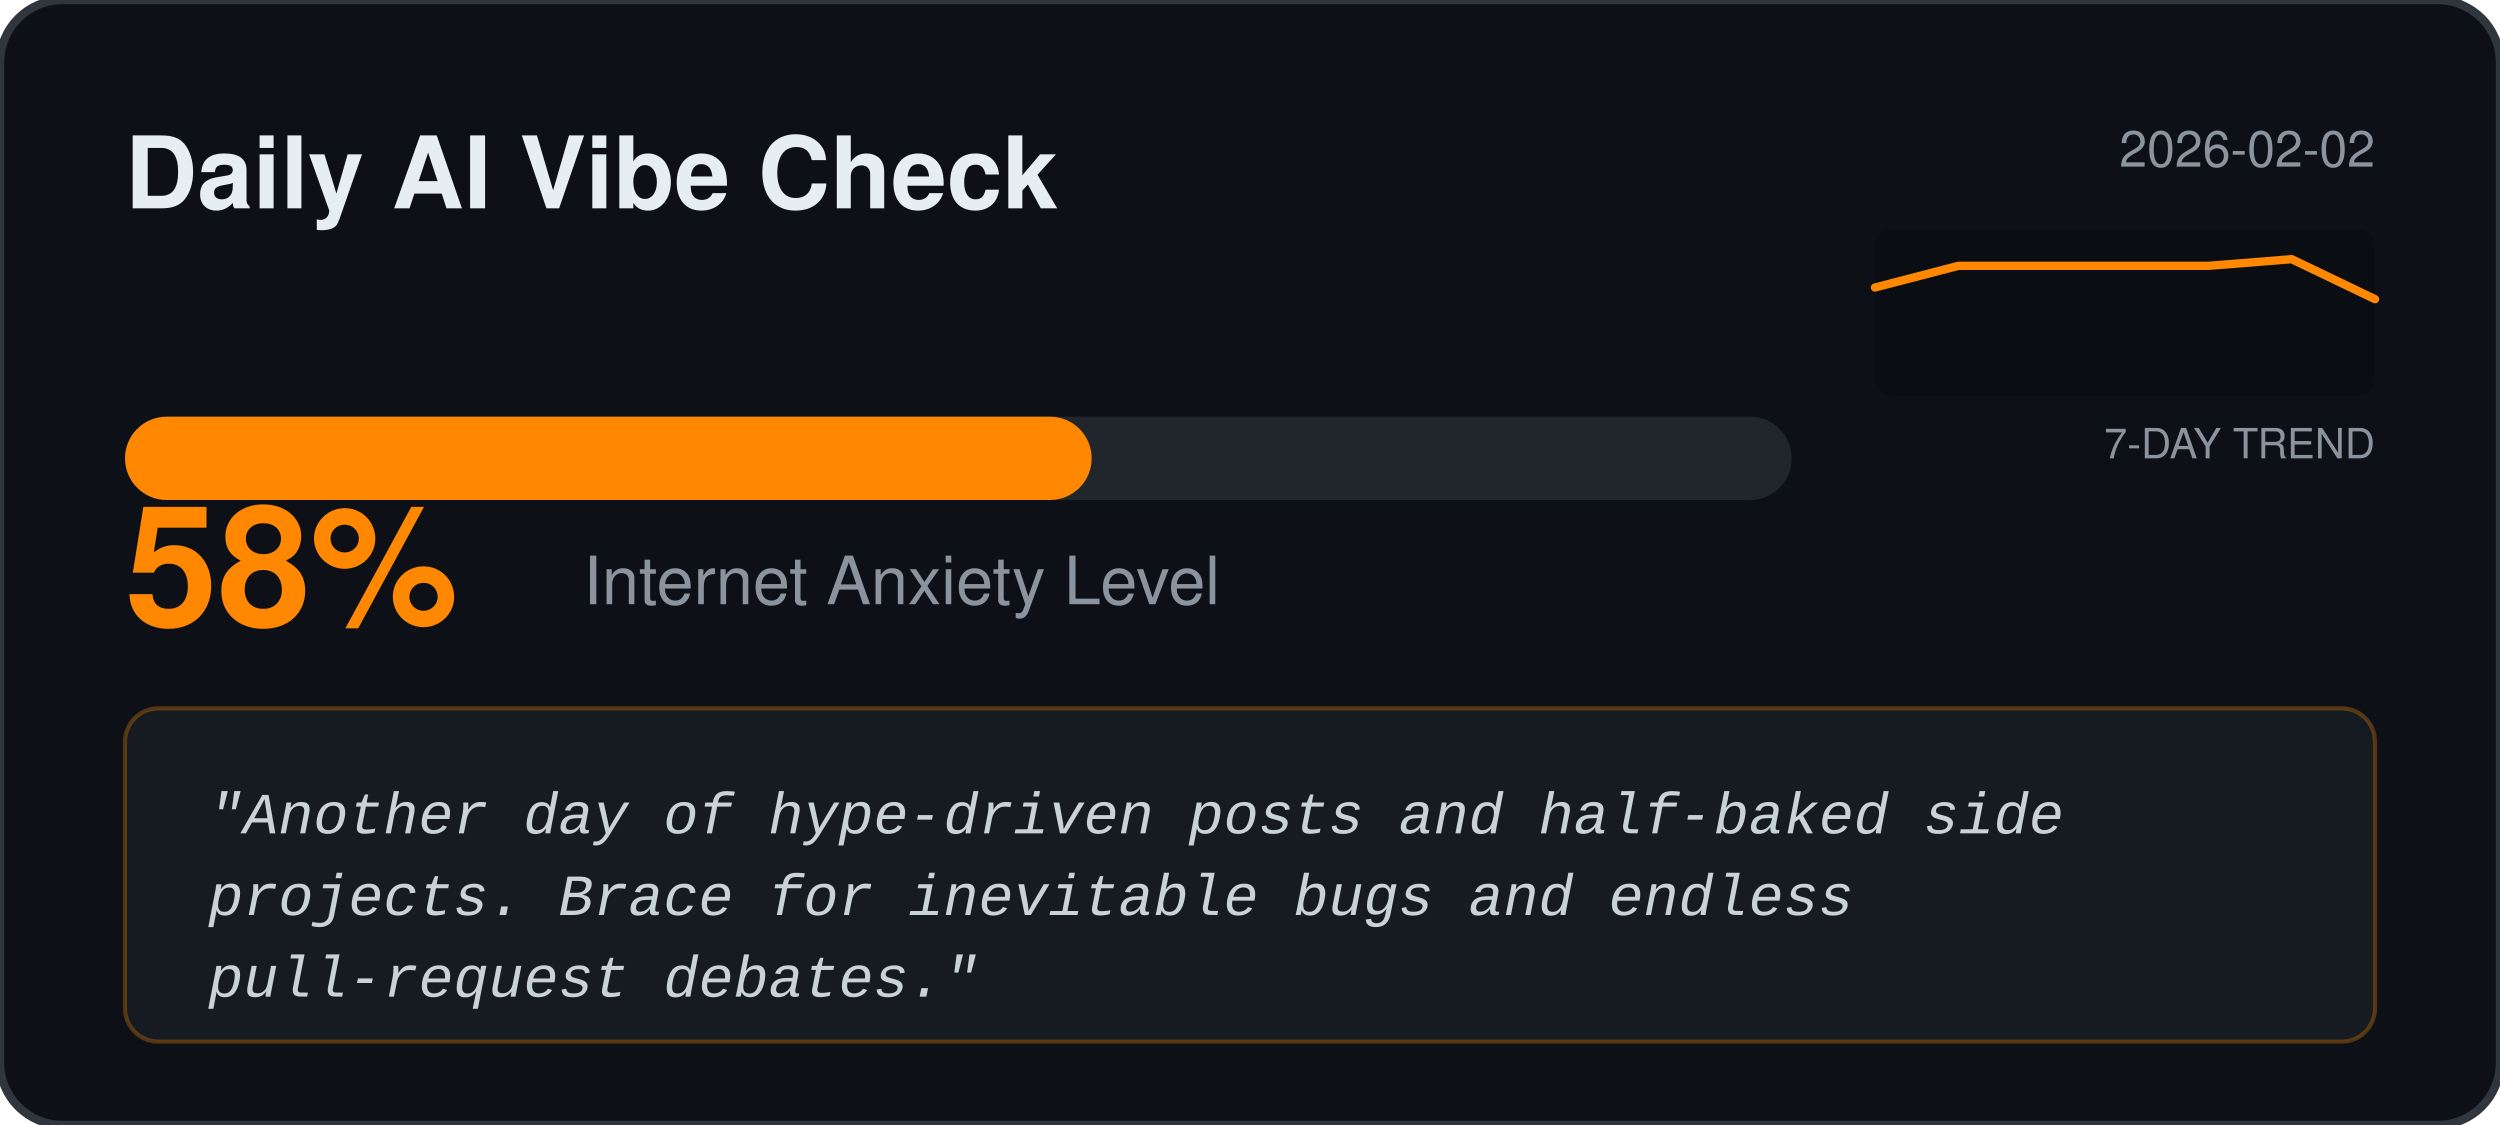
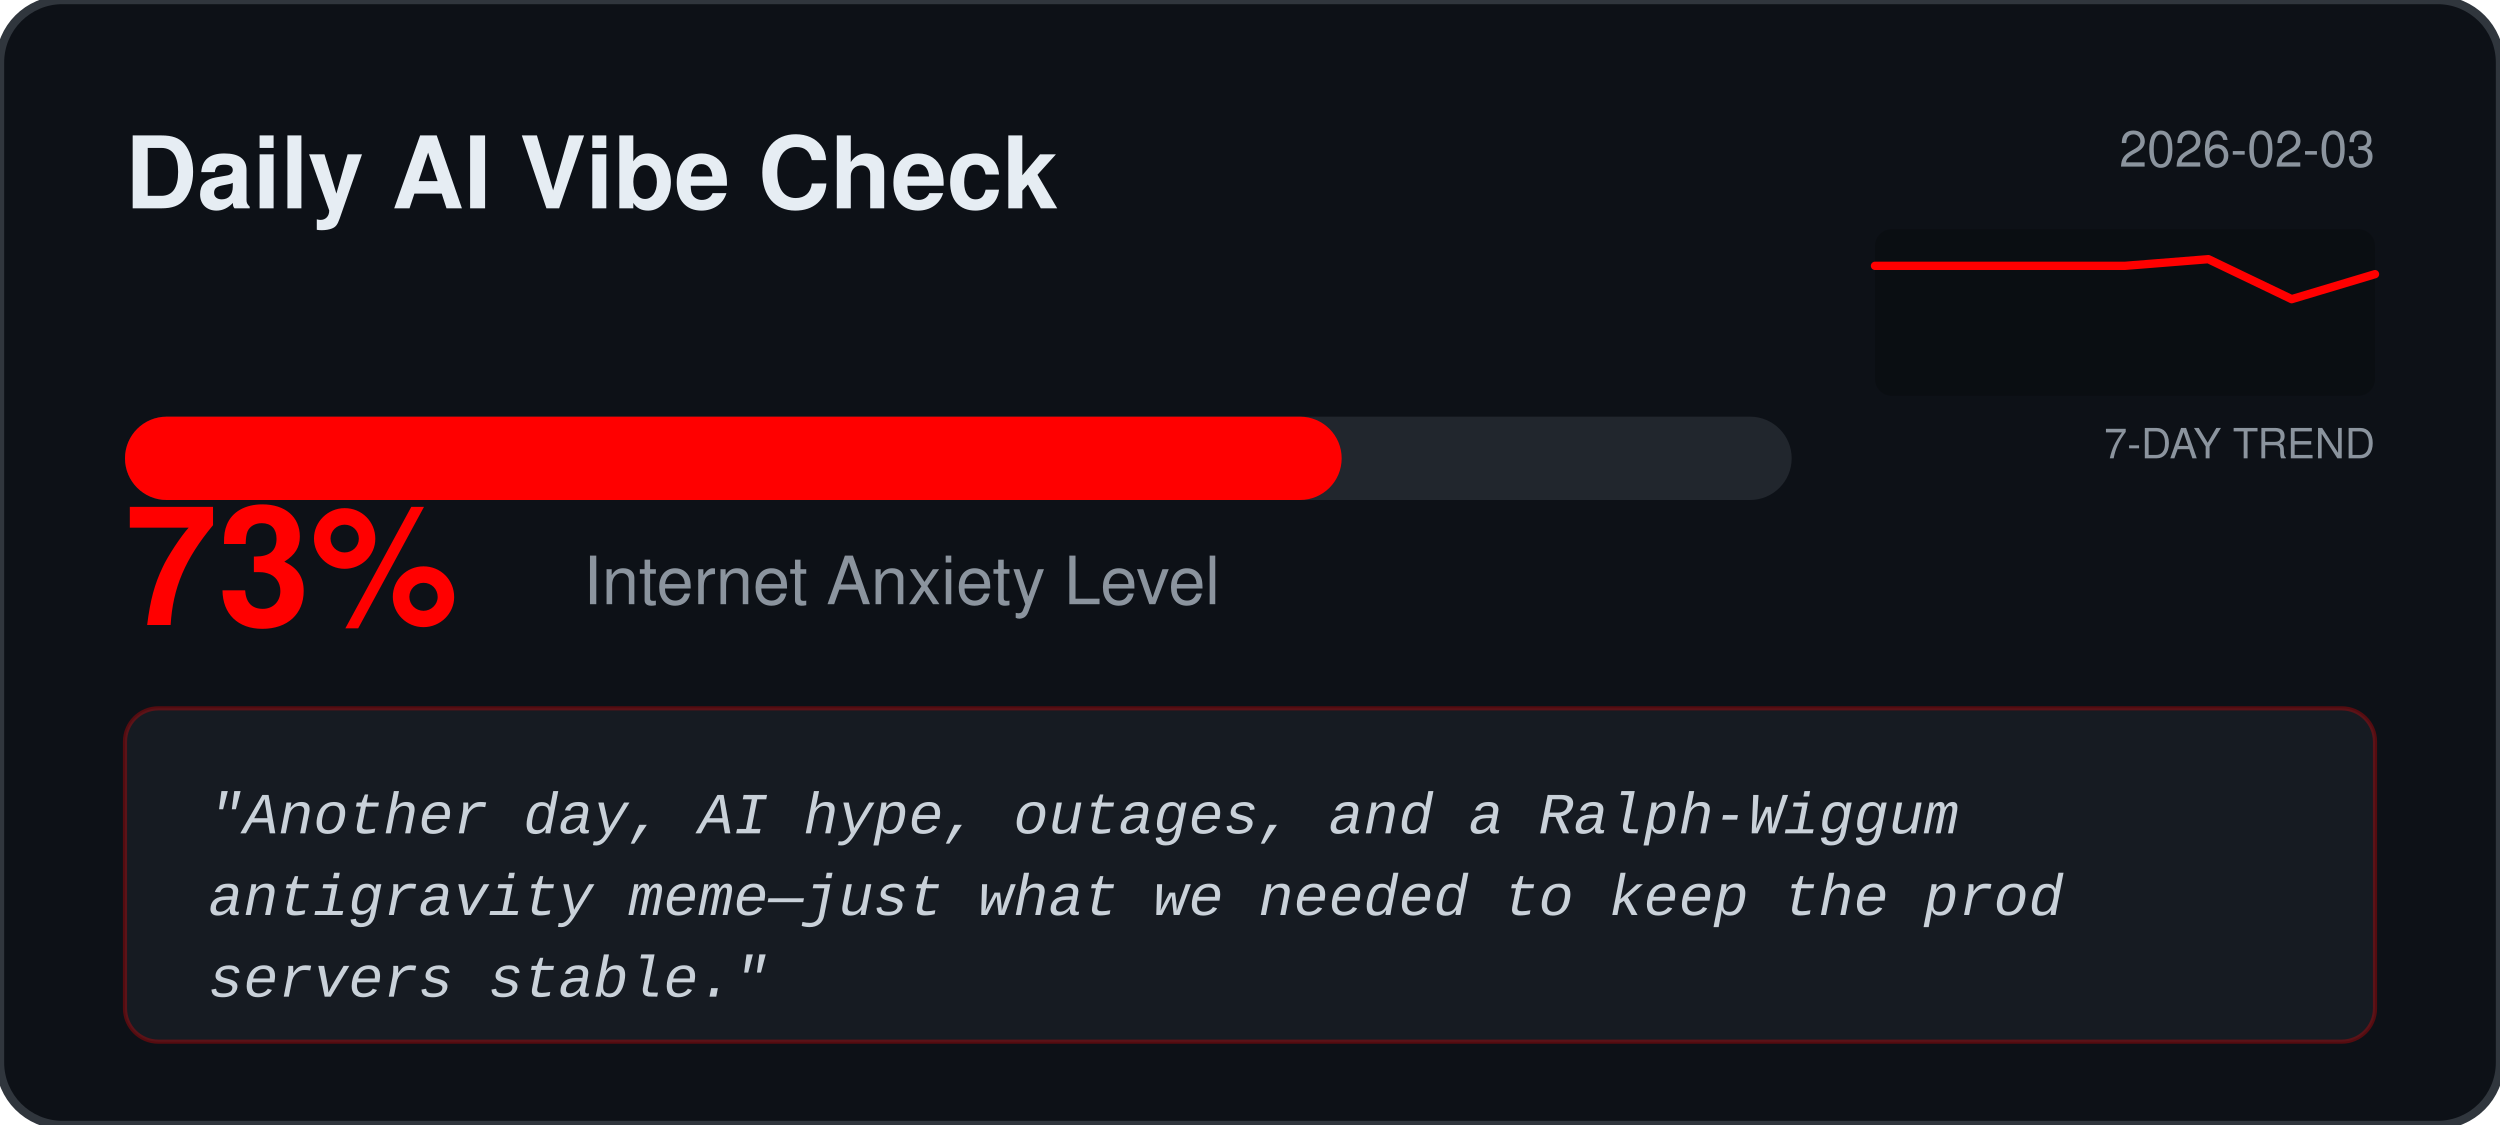
<svg xmlns="http://www.w3.org/2000/svg" width="600" height="270" viewBox="0 0 600 270" fill="none">
  <rect width="600" height="270" rx="15" fill="#0D1117" stroke="#30363D" stroke-width="2" />
  <text x="30" y="50" fill="#E6EDF3" font-family="Segoe UI, Helvetica, sans-serif" font-weight="bold" font-size="24">Daily AI Vibe Check</text>
-   <text x="570" y="40" fill="#8B949E" font-family="Segoe UI, Helvetica, sans-serif" font-size="12" text-anchor="end">2026-02-02</text>
+   <text x="570" y="40" fill="#8B949E" font-family="Segoe UI, Helvetica, sans-serif" font-size="12" text-anchor="end">2026-02-03</text>
  <rect x="450" y="55" width="120" height="40" fill="#000000" fill-opacity="0.2" rx="4" />
  <text x="570" y="110" fill="#8B949E" font-family="Segoe UI, Helvetica, sans-serif" font-size="10" text-anchor="end">7-DAY TREND</text>
-   <polyline points="450.0,69.0 470.0,63.8 490.0,63.8 510.0,63.8 530.0,63.8 550.0,62.2 570.0,71.8" fill="none" stroke="#FF8800" stroke-width="2" stroke-linecap="round" stroke-linejoin="round" />
+   <polyline points="450.0,63.8 470.0,63.8 490.0,63.8 510.0,63.8 530.0,62.2 550.0,71.8 570.0,65.8" fill="none" stroke="#FF0000" stroke-width="2" stroke-linecap="round" stroke-linejoin="round" />
  <rect x="30" y="100" width="400" height="20" rx="10" fill="#21262D" />
-   <rect x="30" y="100" width="232" height="20" rx="10" fill="#FF8800" />
-   <text x="30" y="150" fill="#FF8800" font-family="Segoe UI, Helvetica, sans-serif" font-weight="bold" font-size="40">58%</text>
+   <rect x="30" y="100" width="292.0" height="20" rx="10" fill="#FF0000" />
+   <text x="30" y="150" fill="#FF0000" font-family="Segoe UI, Helvetica, sans-serif" font-weight="bold" font-size="40">73%</text>
  <text x="140" y="145" fill="#8B949E" font-family="Segoe UI, Helvetica, sans-serif" font-size="16">Internet Anxiety Level</text>
-   <rect x="30" y="170" width="540" height="80" rx="8" fill="#161B22" stroke="#FF8800" stroke-opacity="0.3" />
+   <rect x="30" y="170" width="540" height="80" rx="8" fill="#161B22" stroke="#FF0000" stroke-opacity="0.3" />
  <text x="50" y="200" fill="#C9D1D9" font-family="Courier New, monospace" font-size="14" font-style="italic">
-     <tspan x="50" dy="0">"Another day of hype‑driven posts and half‑baked side</tspan>
-     <tspan x="50" dy="1.4em">projects. Brace for inevitable bugs and endless</tspan>
-     <tspan x="50" dy="1.4em">pull‑request debates."</tspan>
+     <tspan x="50" dy="0">"Another day, AI hype, outages, and a Ralph‑Wiggum</tspan>
+     <tspan x="50" dy="1.4em">antigravity meme—just what we needed to keep the prod</tspan>
+     <tspan x="50" dy="1.4em">servers stable."</tspan>
  </text>
</svg>
